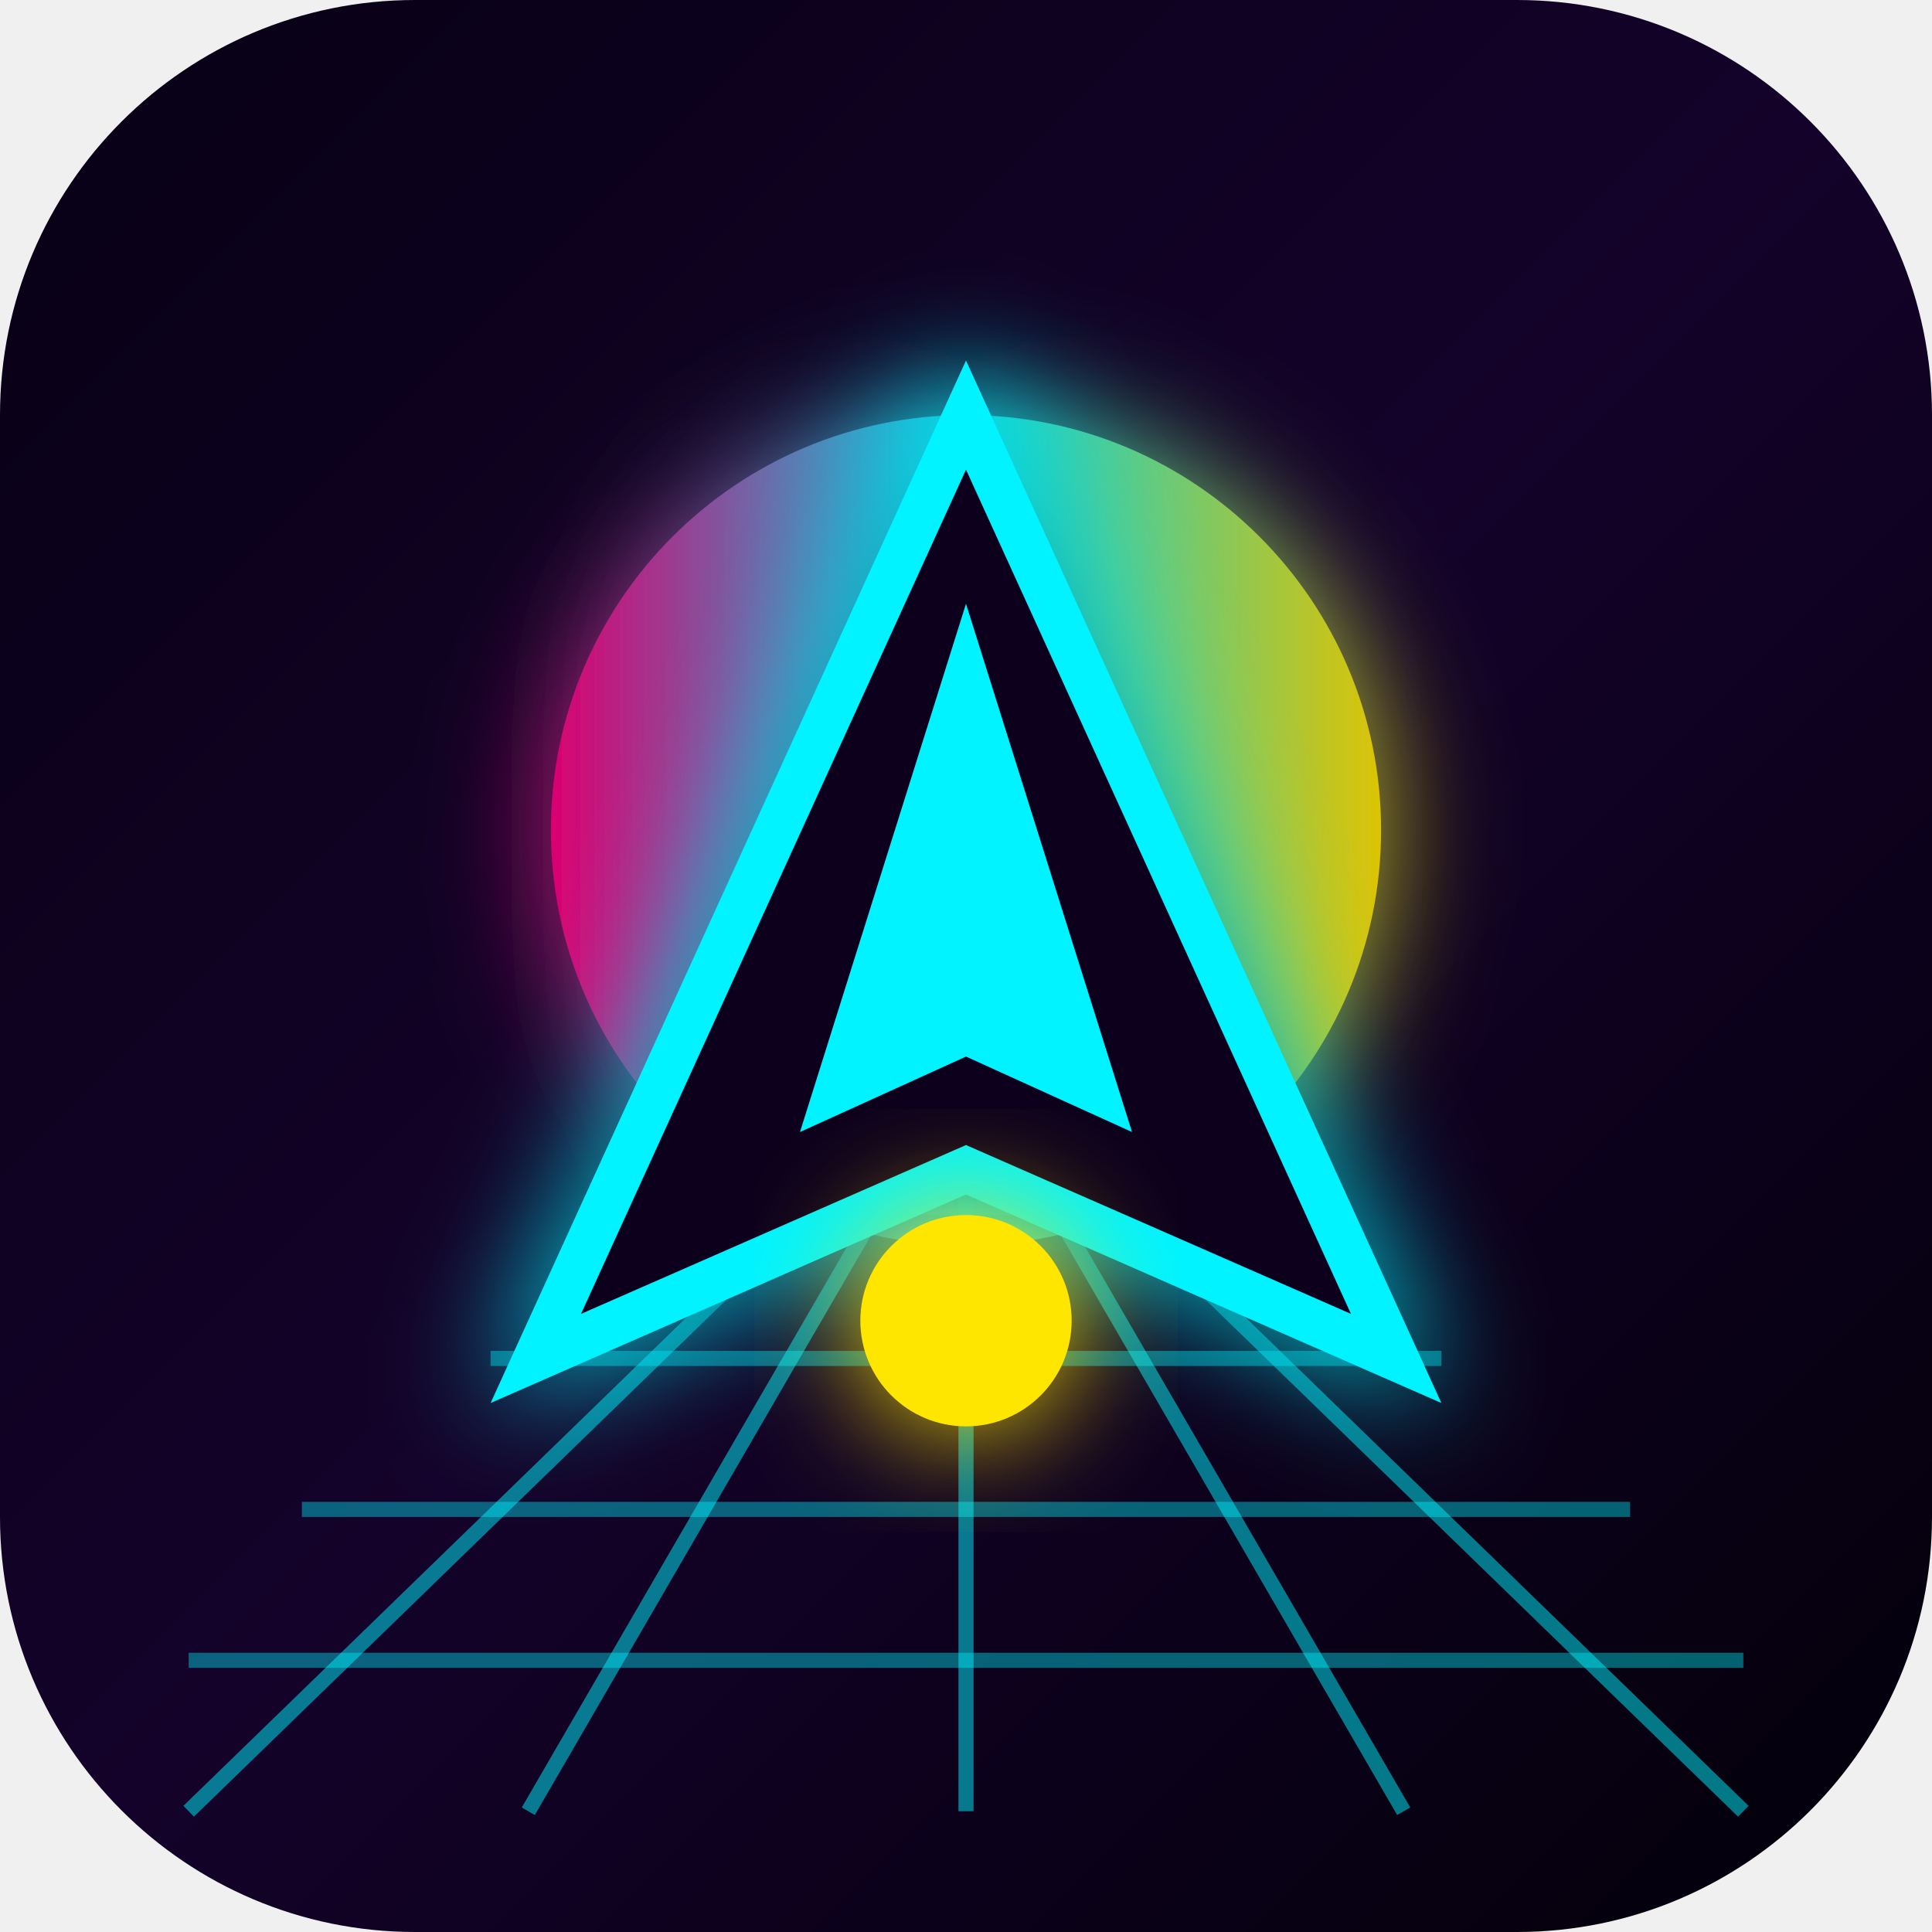
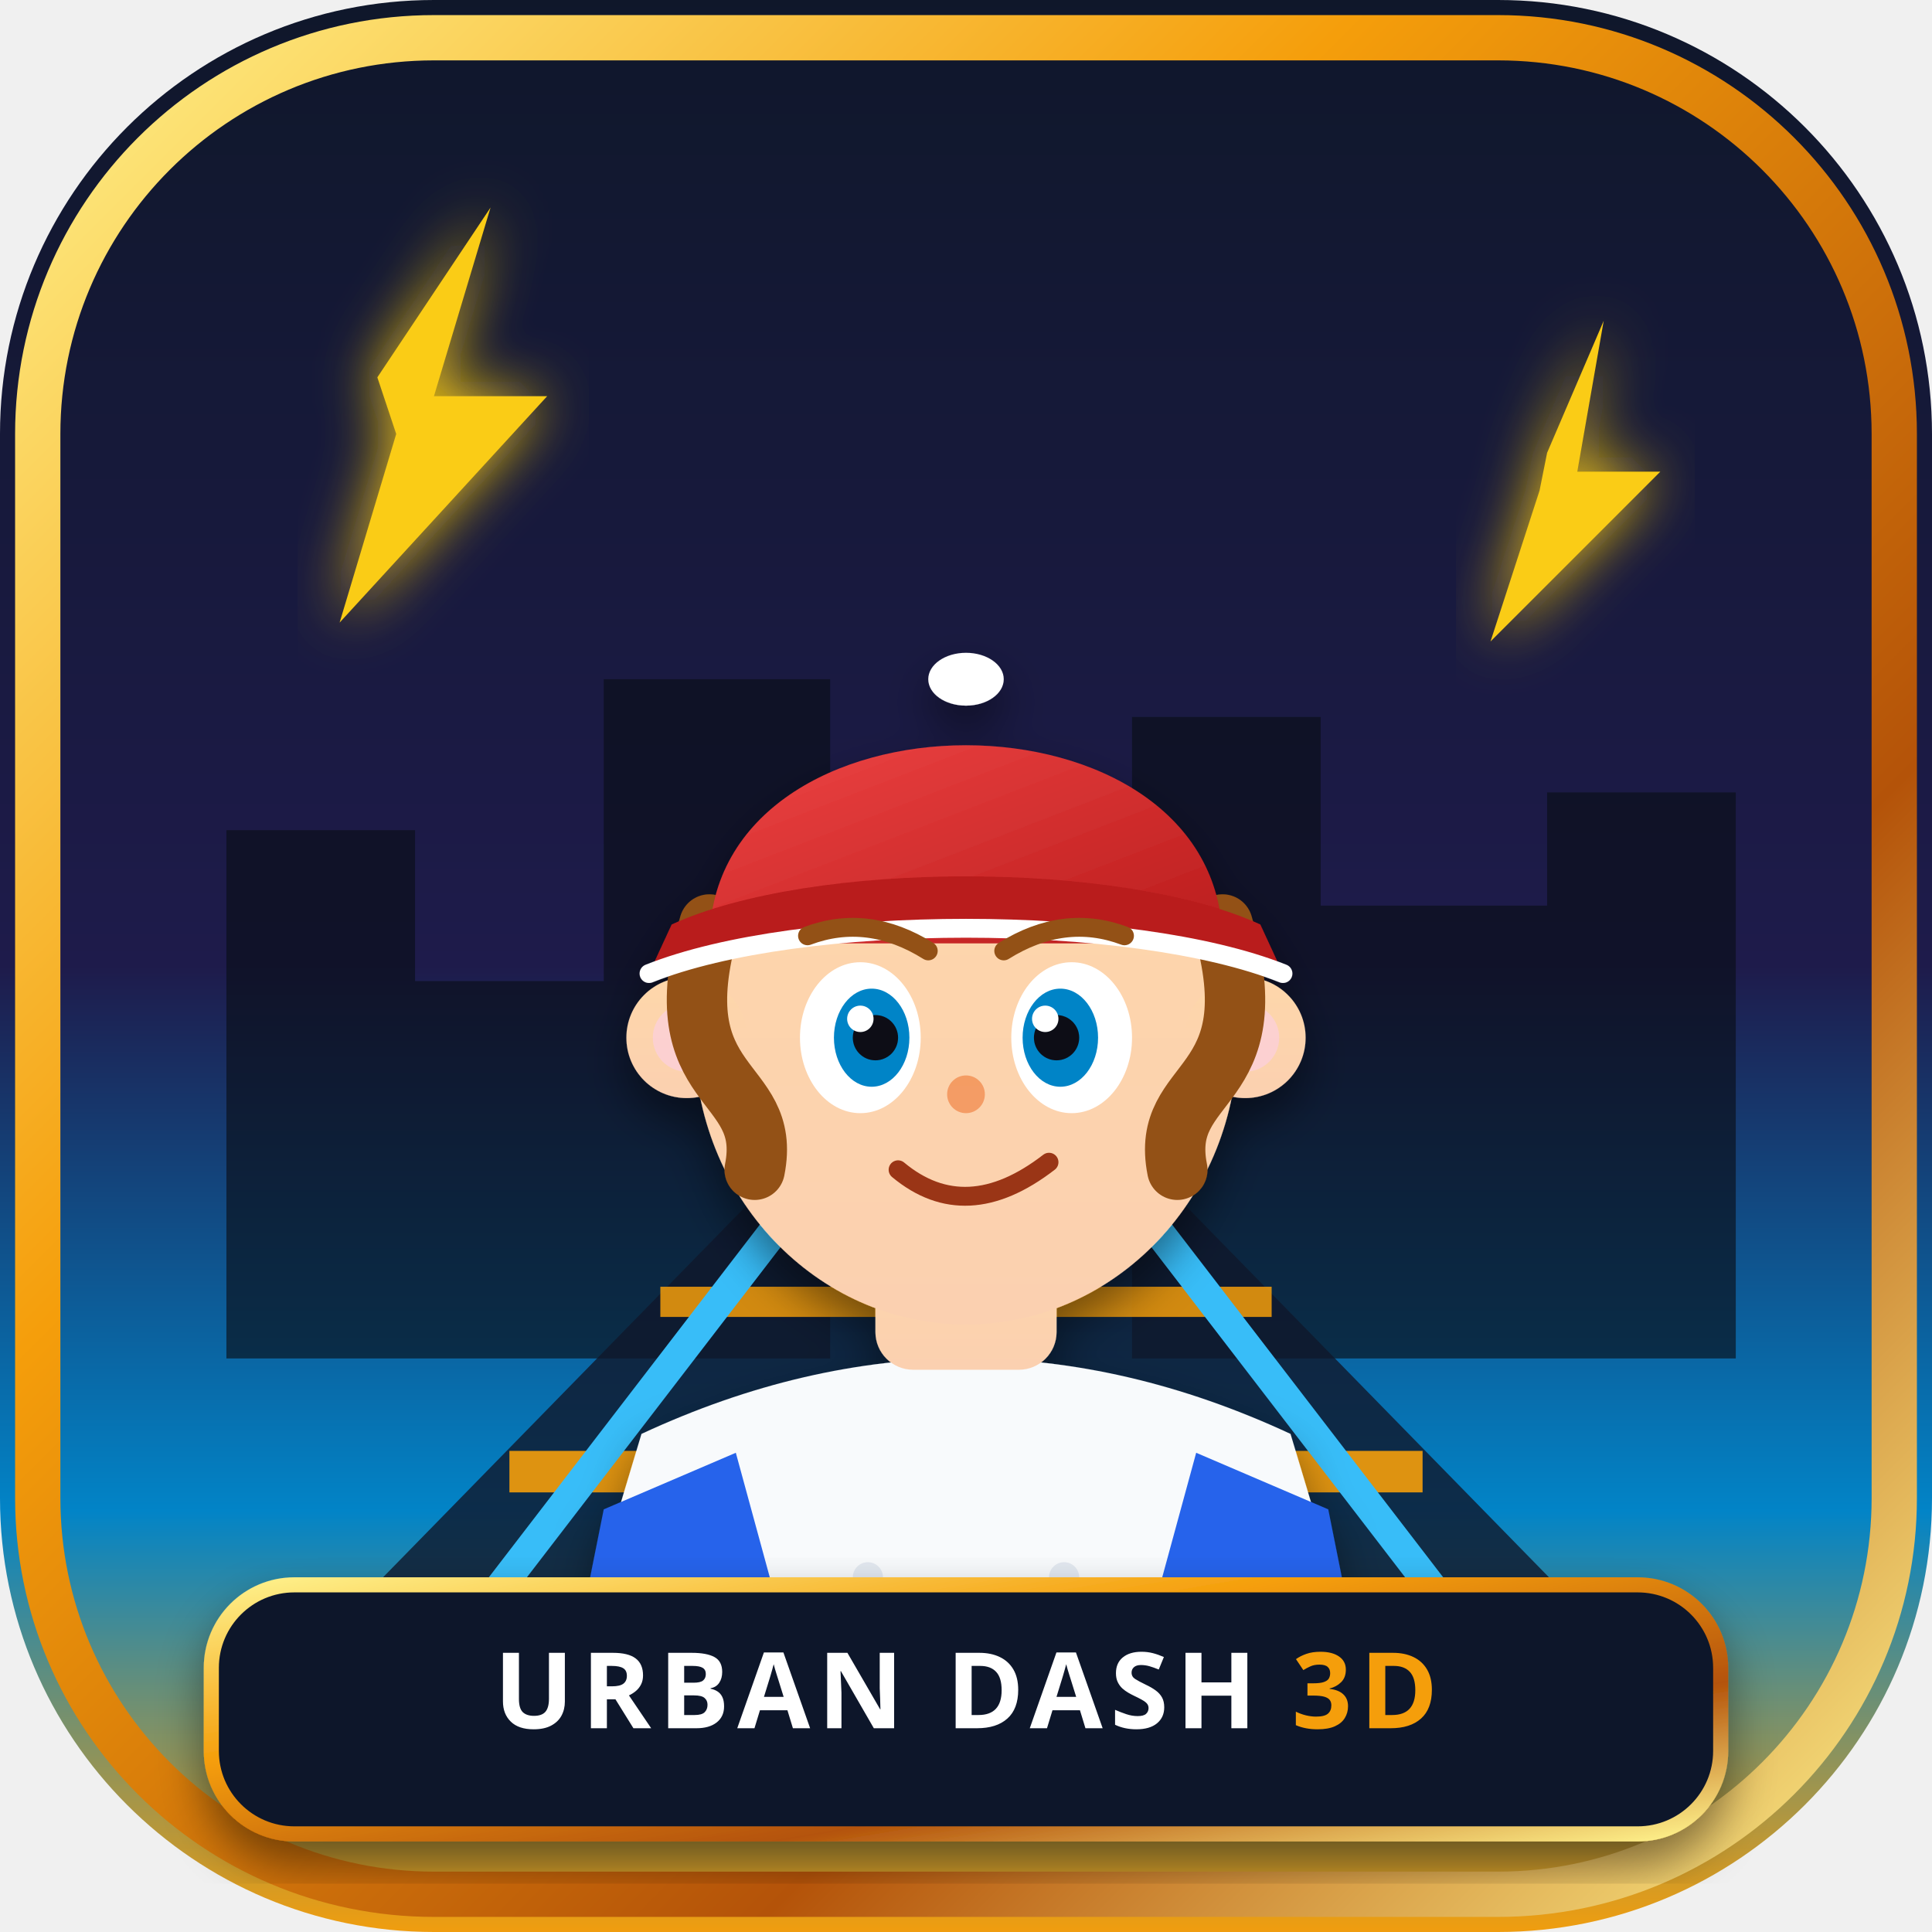
<svg xmlns="http://www.w3.org/2000/svg" viewBox="0 0 512 512" width="100%" height="100%">
  <defs>
-     <linearGradient id="bg" x1="0%" y1="0%" x2="100%" y2="100%">
-       <stop offset="0%" stop-color="#070114" />
-       <stop offset="50%" stop-color="#14022a" />
-       <stop offset="100%" stop-color="#020008" />
+     <linearGradient id="skyGrad" x1="0%" y1="0%" x2="0%" y2="100%">
+       <stop offset="0%" stop-color="#0f172a" />
+       <stop offset="50%" stop-color="#1e1b4b" />
+       <stop offset="78%" stop-color="#0284c7" />
+       <stop offset="100%" stop-color="#f59e0b" />
    </linearGradient>
-     <linearGradient id="neonGlow" x1="0%" y1="0%" x2="100%" y2="0%">
-       <stop offset="0%" stop-color="#ff007f" />
-       <stop offset="50%" stop-color="#00f3ff" />
-       <stop offset="100%" stop-color="#ffe600" />
+     <linearGradient id="goldRim" x1="0%" y1="0%" x2="100%" y2="100%">
+       <stop offset="0%" stop-color="#fef08a" />
+       <stop offset="35%" stop-color="#f59e0b" />
+       <stop offset="70%" stop-color="#b45309" />
+       <stop offset="100%" stop-color="#fef08a" />
    </linearGradient>
-     <filter id="glow" x="-50%" y="-50%" width="200%" height="200%">
-       <feGaussianBlur stdDeviation="16" result="blur" />
+     <linearGradient id="capRed" x1="0%" y1="0%" x2="100%" y2="100%">
+       <stop offset="0%" stop-color="#ef4444" />
+       <stop offset="100%" stop-color="#b91c1c" />
+     </linearGradient>
+     <linearGradient id="skinTone" x1="0%" y1="0%" x2="0%" y2="100%">
+       <stop offset="0%" stop-color="#fed7aa" />
+       <stop offset="100%" stop-color="#fbd0b0" />
+     </linearGradient>
+     <filter id="badgeGlow" x="-20%" y="-20%" width="140%" height="140%">
+       <feGaussianBlur stdDeviation="8" result="blur" />
      <feMerge>
        <feMergeNode in="blur" />
        <feMergeNode in="SourceGraphic" />
      </feMerge>
    </filter>
+     <filter id="shadow" x="-20%" y="-20%" width="140%" height="140%">
+       <feDropShadow dx="0" dy="6" stdDeviation="6" flood-color="#000000" flood-opacity="0.45" />
+     </filter>
  </defs>
-   <rect width="512" height="512" rx="110" fill="url(#bg)" />
-   <path d="M 50 440 L 462 440 M 80 400 L 432 400 M 130 360 L 382 360 M 180 320 L 332 320" stroke="#00f3ff" stroke-width="4" stroke-opacity="0.4" />
-   <path d="M 256 280 L 50 480 M 256 280 L 140 480 M 256 280 L 256 480 M 256 280 L 372 480 M 256 280 L 462 480" stroke="#00f3ff" stroke-width="4" stroke-opacity="0.5" />
-   <circle cx="256" cy="220" r="110" fill="url(#neonGlow)" filter="url(#glow)" opacity="0.85" />
-   <polygon points="256,110 370,360 256,310 142,360" fill="#0d041c" stroke="#00f3ff" stroke-width="12" filter="url(#glow)" />
-   <polygon points="256,160 300,300 256,280 212,300" fill="#00f3ff" />
-   <circle cx="256" cy="350" r="28" fill="#ffe600" filter="url(#glow)" />
+   <rect width="512" height="512" rx="115" fill="url(#skyGrad)" />
+   <rect x="10" y="10" width="492" height="492" rx="105" fill="none" stroke="url(#goldRim)" stroke-width="12" />
+   <path d="M 60 360 L 60 220 L 110 220 L 110 260 L 160 260 L 160 180 L 220 180 L 220 360 Z" fill="#090e17" opacity="0.65" />
+   <path d="M 300 360 L 300 190 L 350 190 L 350 240 L 410 240 L 410 210 L 460 210 L 460 360 Z" fill="#090e17" opacity="0.65" />
+   <polygon points="256,260 80,440 432,440" fill="#0f172a" opacity="0.8" />
+   <line x1="210" y1="310" x2="302" y2="310" stroke="#f59e0b" stroke-width="6" opacity="0.8" />
+   <line x1="175" y1="345" x2="337" y2="345" stroke="#f59e0b" stroke-width="8" opacity="0.85" />
+   <line x1="135" y1="390" x2="377" y2="390" stroke="#f59e0b" stroke-width="11" opacity="0.9" />
+   <line x1="90" y1="440" x2="422" y2="440" stroke="#f59e0b" stroke-width="14" opacity="0.95" />
+   <line x1="256" y1="260" x2="110" y2="450" stroke="#38bdf8" stroke-width="8" />
+   <line x1="256" y1="260" x2="402" y2="450" stroke="#38bdf8" stroke-width="8" />
+   <g id="heroAvatar" filter="url(#shadow)">
+     <path d="M 170 380 Q 256 340 342 380 L 360 440 L 152 440 Z" fill="#f8fafc" />
+     <path d="M 160 400 L 195 385 L 210 440 L 152 440 Z" fill="#2563eb" />
+     <path d="M 352 400 L 317 385 L 302 440 L 360 440 Z" fill="#2563eb" />
+     <line x1="230" y1="375" x2="230" y2="415" stroke="#f8fafc" stroke-width="5" stroke-linecap="round" />
+     <circle cx="230" cy="418" r="4" fill="#e2e8f0" />
+     <line x1="282" y1="375" x2="282" y2="415" stroke="#f8fafc" stroke-width="5" stroke-linecap="round" />
+     <circle cx="282" cy="418" r="4" fill="#e2e8f0" />
+     <rect x="232" y="325" width="48" height="38" rx="10" fill="url(#skinTone)" />
+     <ellipse cx="256" cy="275" rx="72" ry="76" fill="url(#skinTone)" />
+     <circle cx="182" cy="275" r="16" fill="url(#skinTone)" />
+     <circle cx="182" cy="275" r="9" fill="#fbcfe8" opacity="0.6" />
+     <circle cx="330" cy="275" r="16" fill="url(#skinTone)" />
+     <circle cx="330" cy="275" r="9" fill="#fbcfe8" opacity="0.6" />
+     <path d="M 188 245 C 175 290 205 285 200 310" stroke="#935116" stroke-width="16" stroke-linecap="round" fill="none" />
+     <path d="M 324 245 C 337 290 307 285 312 310" stroke="#935116" stroke-width="16" stroke-linecap="round" fill="none" />
+     <path d="M 215 235 C 235 250 250 230 270 235" stroke="#935116" stroke-width="14" stroke-linecap="round" fill="none" />
+     <path d="M 188 250 C 188 180 324 180 324 250 Z" fill="url(#capRed)" />
+     <ellipse cx="256" cy="180" rx="10" ry="7" fill="#ffffff" />
+     <path d="M 178 245 C 215 228 297 228 334 245 L 340 258 C 300 242 212 242 172 258 Z" fill="#b91c1c" />
+     <path d="M 172 258 C 212 242 300 242 340 258" stroke="#ffffff" stroke-width="5" stroke-linecap="round" fill="none" />
+     <ellipse cx="228" cy="275" rx="16" ry="20" fill="#ffffff" />
+     <ellipse cx="231" cy="275" rx="10" ry="13" fill="#0284c7" />
+     <circle cx="232" cy="275" r="6" fill="#090e17" />
+     <circle cx="228" cy="270" r="3.5" fill="#ffffff" />
+     <ellipse cx="284" cy="275" rx="16" ry="20" fill="#ffffff" />
+     <ellipse cx="281" cy="275" rx="10" ry="13" fill="#0284c7" />
+     <circle cx="280" cy="275" r="6" fill="#090e17" />
+     <circle cx="277" cy="270" r="3.5" fill="#ffffff" />
+     <path d="M 214 248 Q 230 242 246 252" stroke="#935116" stroke-width="5" stroke-linecap="round" fill="none" />
+     <path d="M 298 248 Q 282 242 266 252" stroke="#935116" stroke-width="5" stroke-linecap="round" fill="none" />
+     <circle cx="256" cy="290" r="5" fill="#ea580c" opacity="0.45" />
+     <path d="M 238 310 Q 256 325 278 308" stroke="#9a3412" stroke-width="5" stroke-linecap="round" fill="none" />
+   </g>
+   <polygon points="100,100 130,55 115,105 145,105 90,165 105,115" fill="#facc15" filter="url(#badgeGlow)" />
+   <polygon points="410,120 425,85 418,125 440,125 395,170 408,130" fill="#facc15" filter="url(#badgeGlow)" />
+   <g transform="translate(0, 420)">
+     <rect x="56" y="0" width="400" height="66" rx="22" fill="#0f172a" stroke="url(#goldRim)" stroke-width="4" filter="url(#shadow)" />
+     <text x="256" y="38" font-family="'Impact', 'Arial Black', sans-serif" font-size="28" font-weight="bold" fill="#ffffff" text-anchor="middle" letter-spacing="2">
+       URBAN DASH <tspan fill="#f59e0b">3D</tspan>
+     </text>
+   </g>
</svg>
